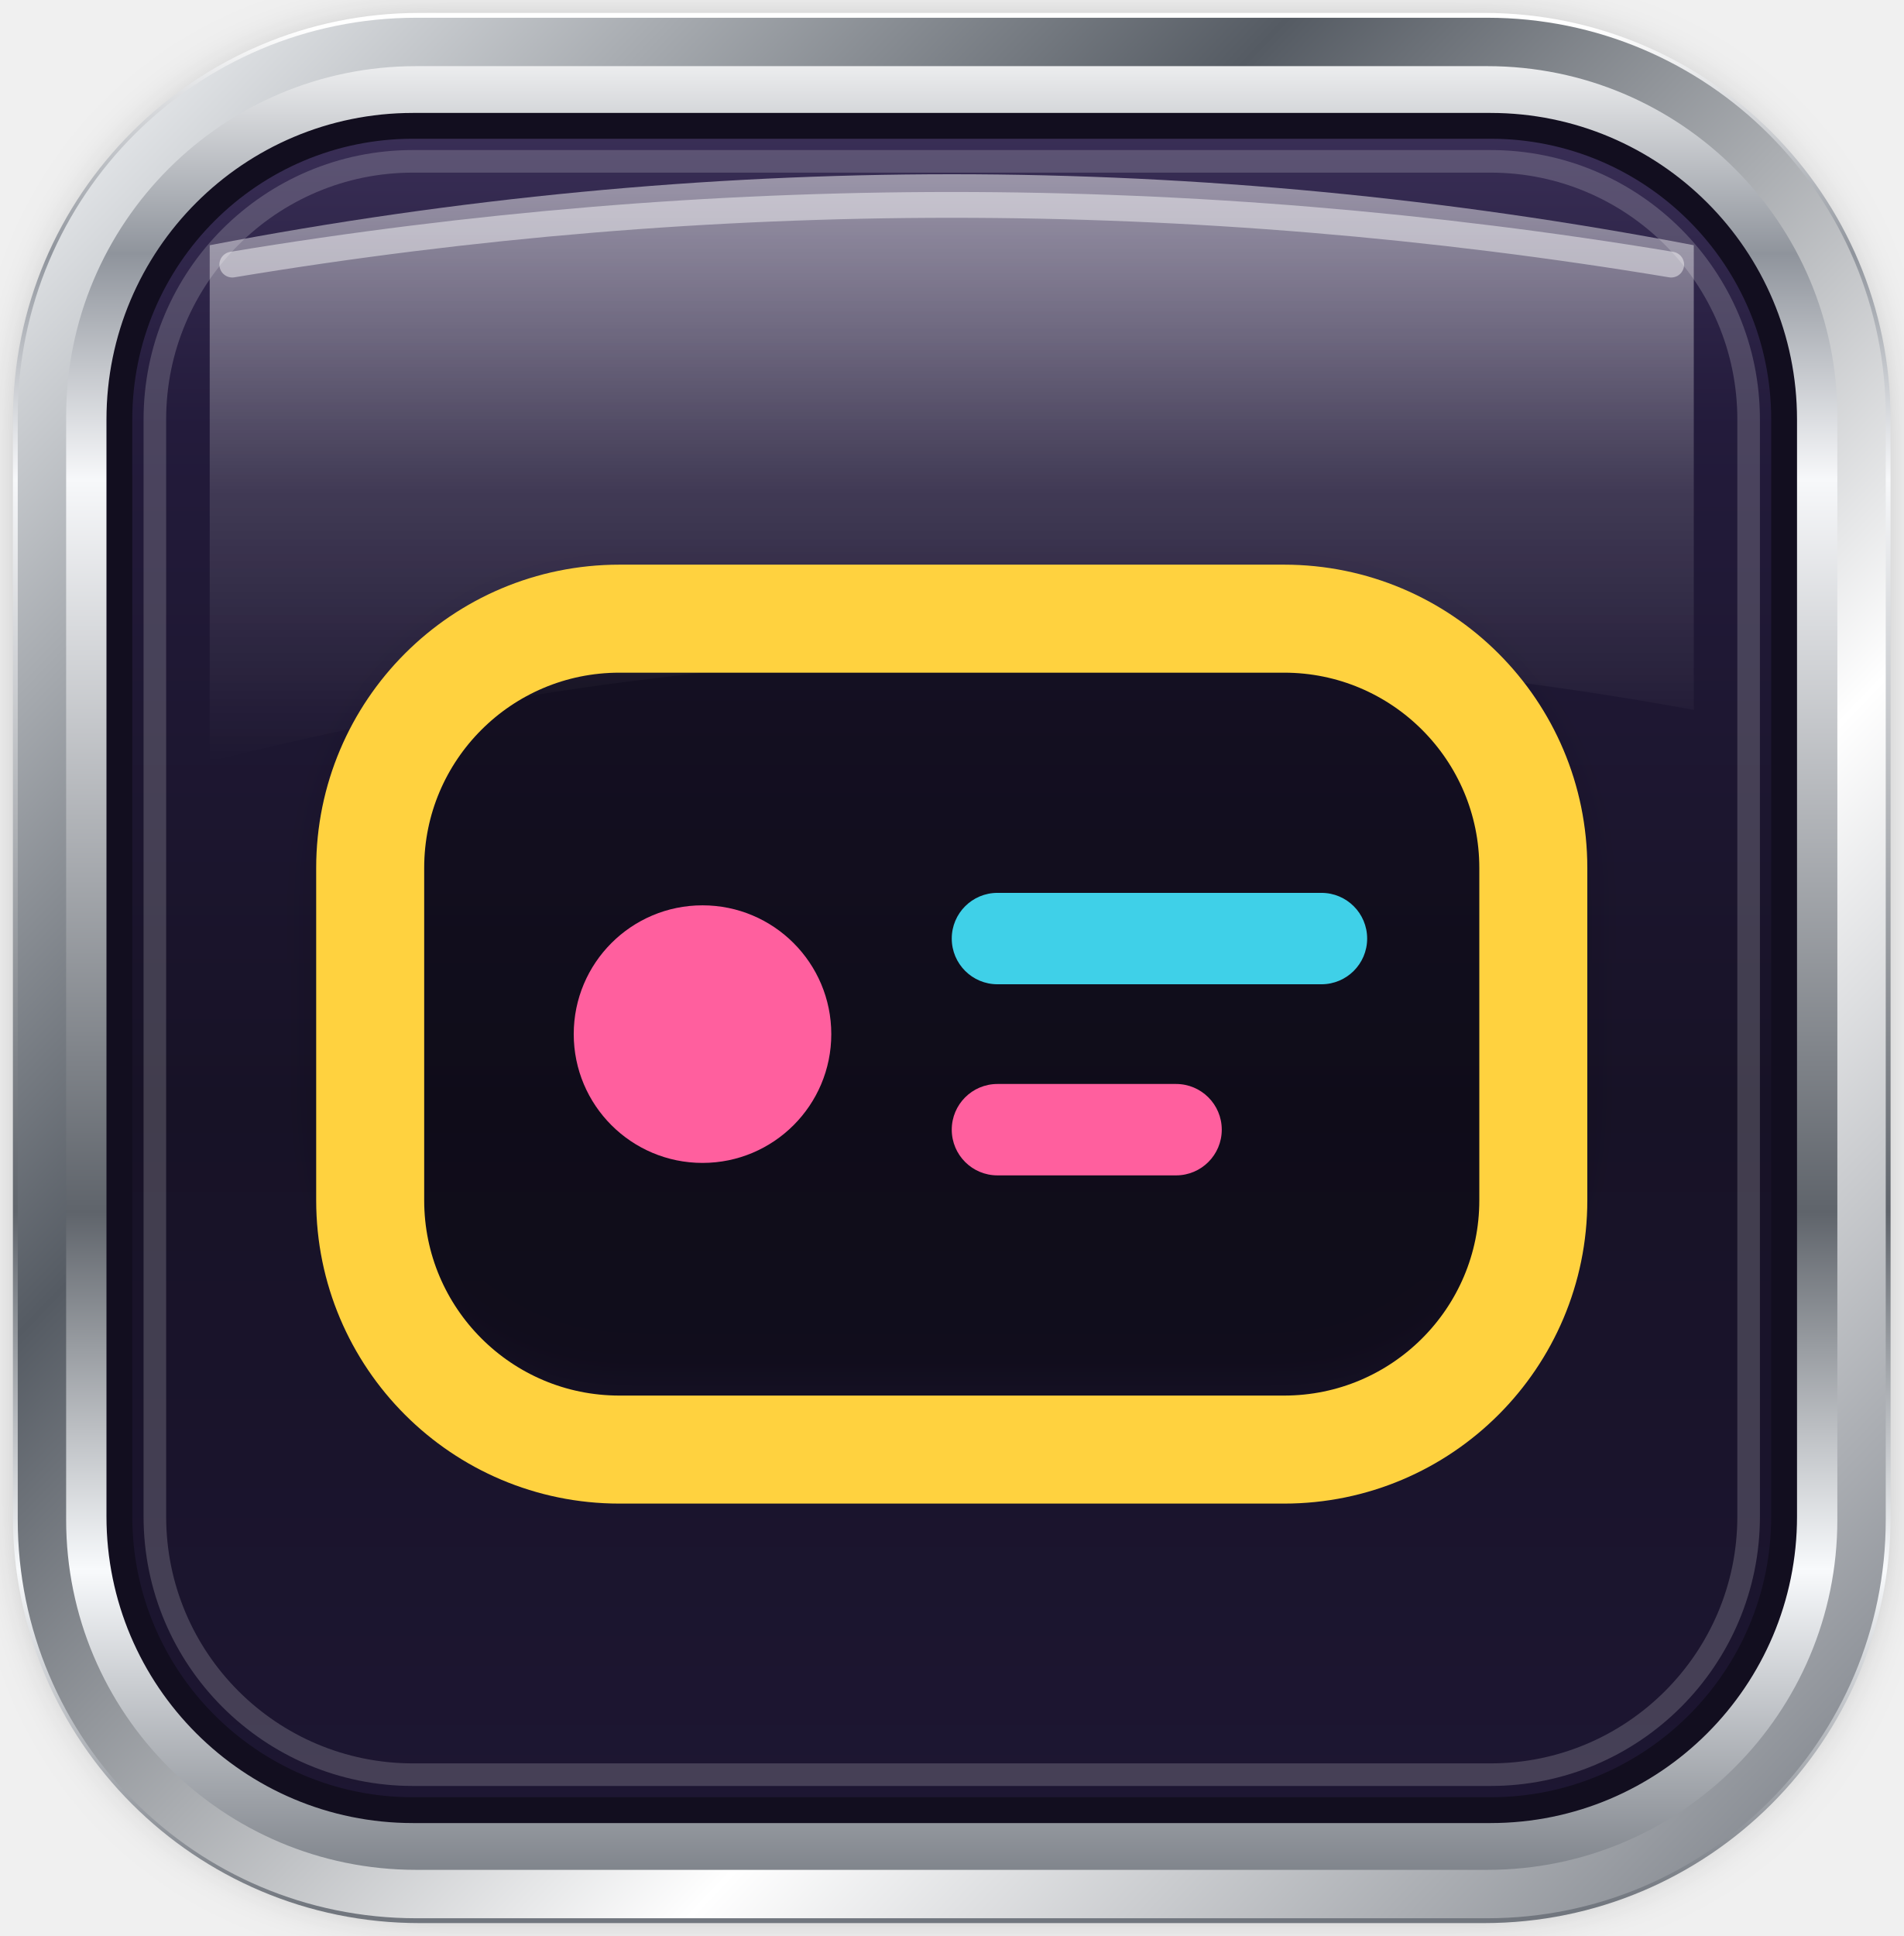
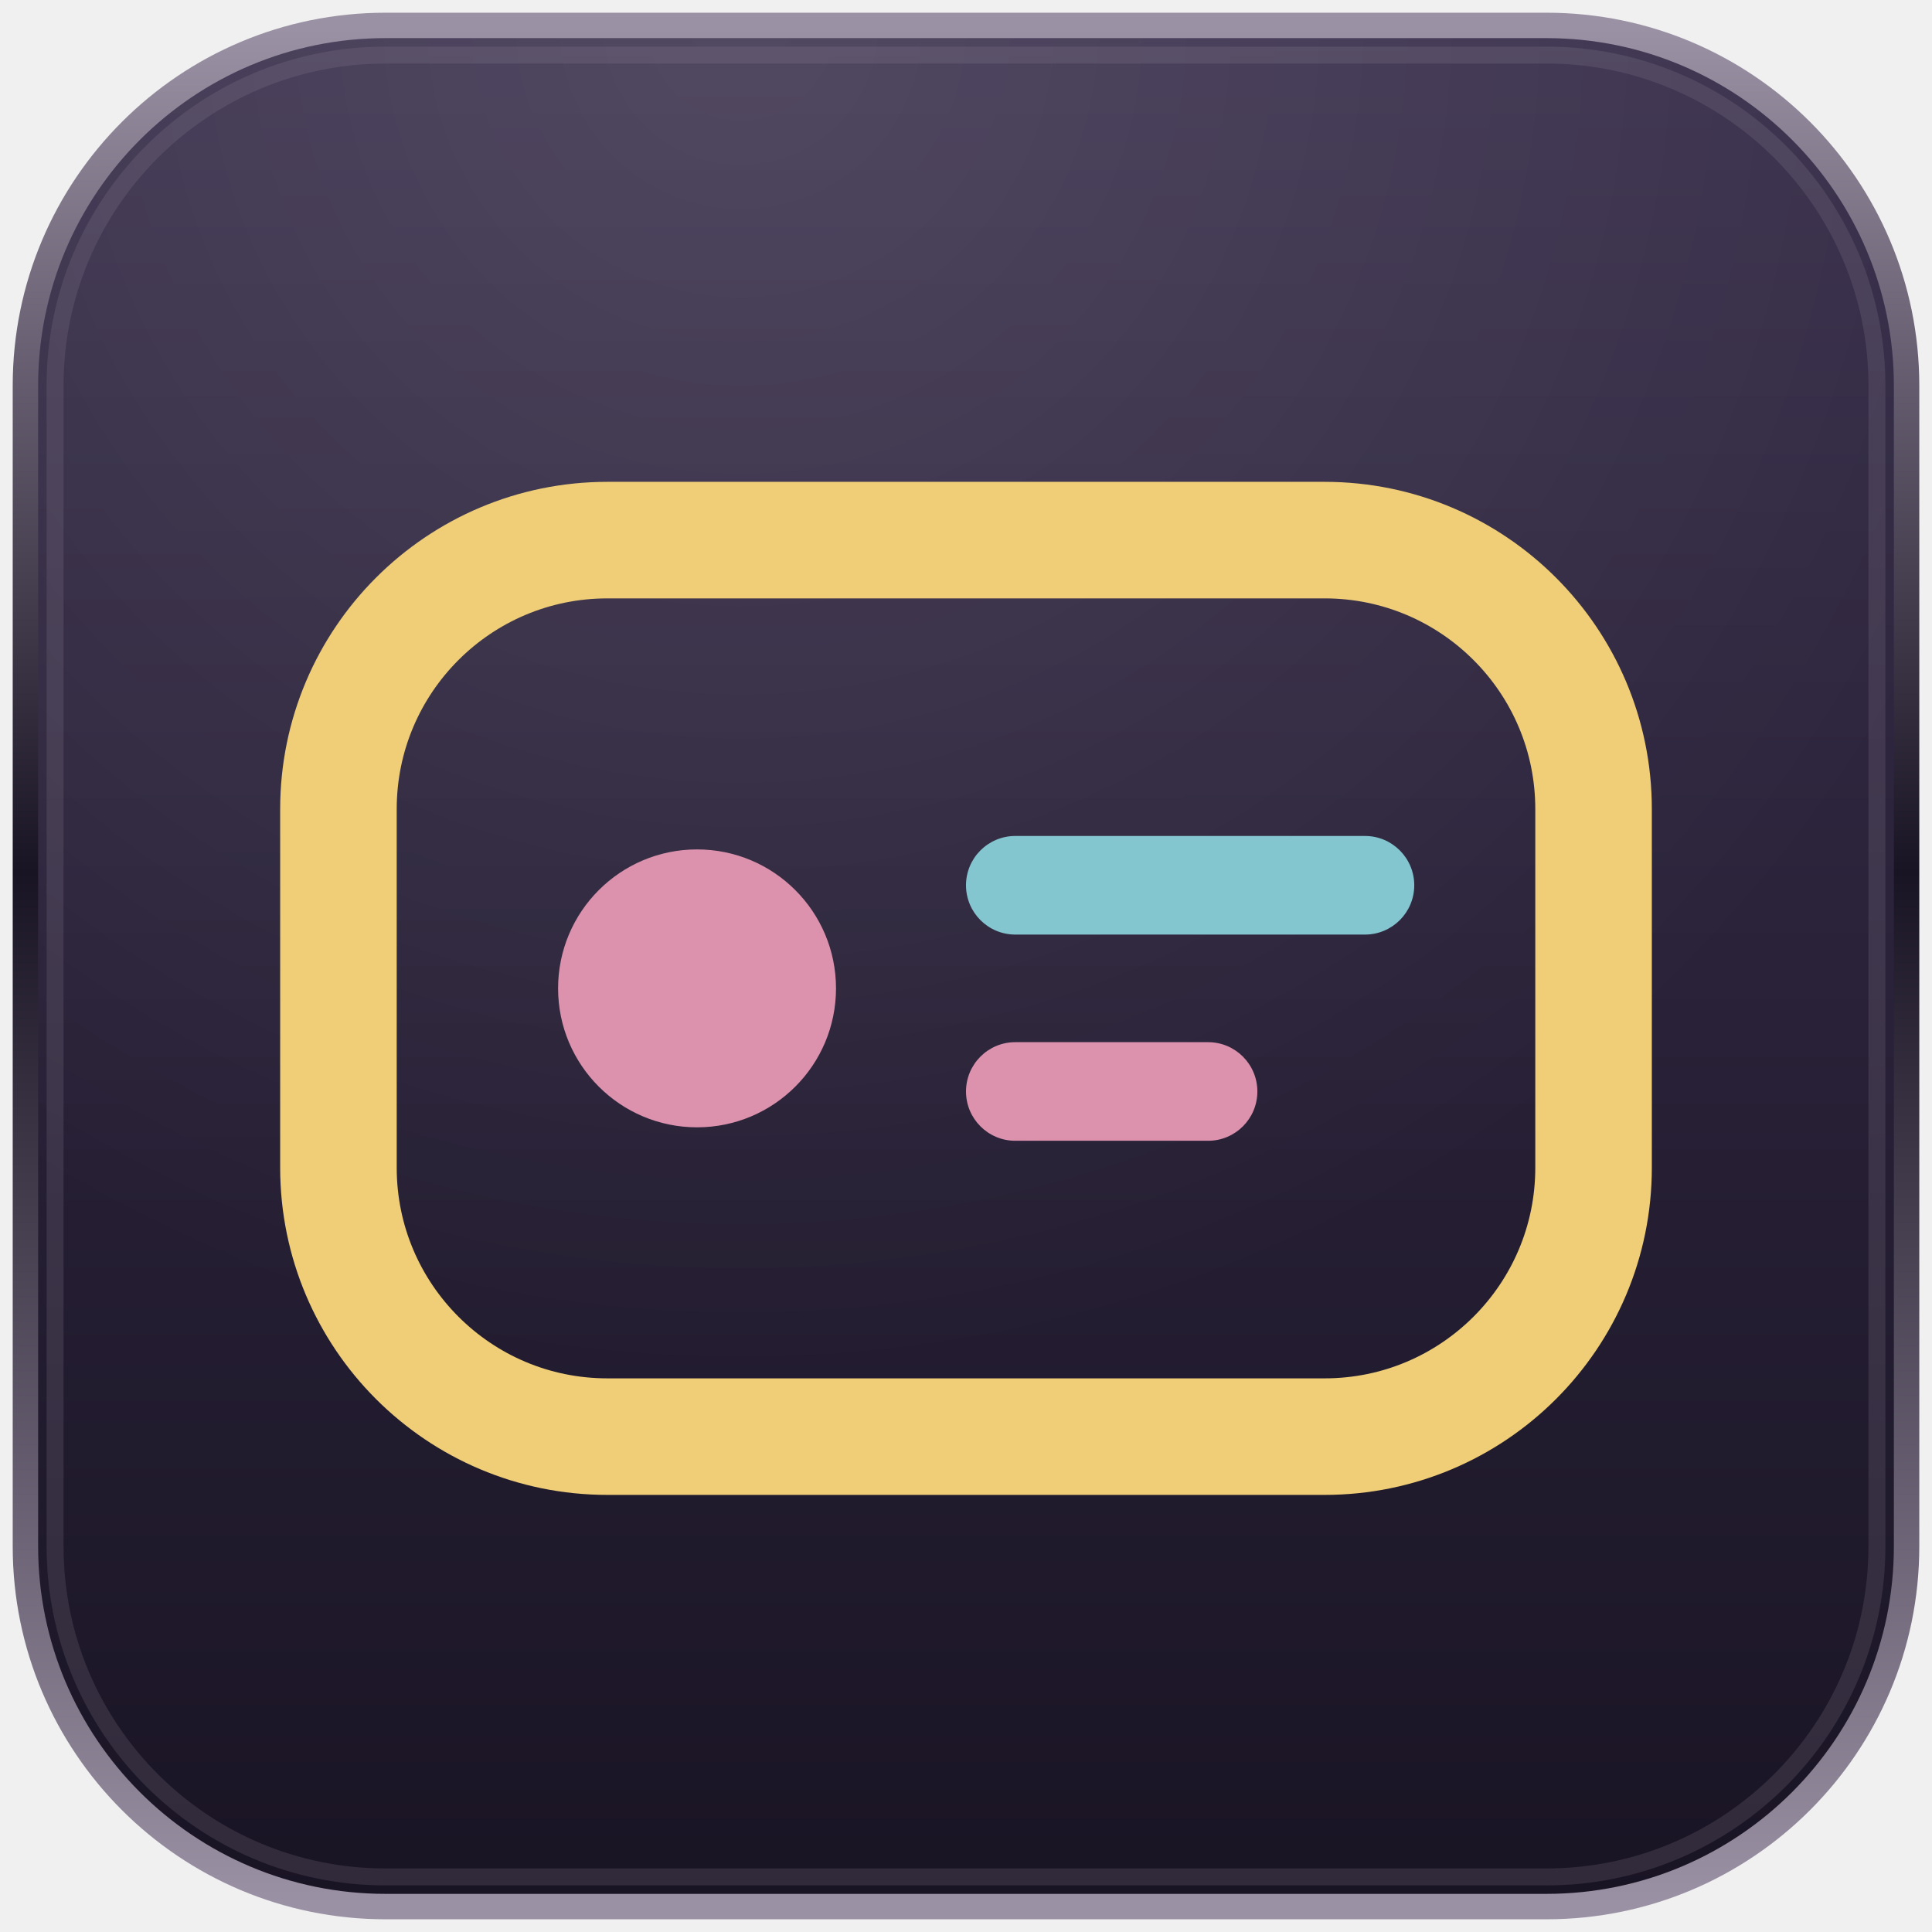
- <svg xmlns="http://www.w3.org/2000/svg" width="590" height="600" viewBox="0 0 590 600">
+ <svg xmlns="http://www.w3.org/2000/svg" width="114" height="114" viewBox="0 0 114 114">
  <defs>
-     <linearGradient id="outer-chrome" x1="0" y1="0" x2="0" y2="1">
-       <stop offset="0" stop-color="#ffffff" />
-       <stop offset="0.12" stop-color="#8f949c" />
-       <stop offset="0.24" stop-color="#f7f8fa" />
-       <stop offset="0.63" stop-color="#5f646b" />
-       <stop offset="0.82" stop-color="#f8fafc" />
-       <stop offset="1" stop-color="#71767e" />
+     <linearGradient id="base" x2="0" y2="1">
+       <stop stop-color="#3a304d" />
+       <stop offset="1" stop-color="#191424" />
    </linearGradient>
-     <linearGradient id="outer-rim" x1="0" y1="0" x2="1" y2="1">
-       <stop offset="0" stop-color="#f8fafc" />
-       <stop offset="0.34" stop-color="#555b63" />
-       <stop offset="0.68" stop-color="#ffffff" />
-       <stop offset="1" stop-color="#767b83" />
+     <radialGradient id="light" cx=".38" cy="0" r=".9">
+       <stop stop-color="#fff" stop-opacity="0.12" />
+       <stop offset=".8" stop-color="#fff" stop-opacity="0" />
+     </radialGradient>
+     <linearGradient id="edge" x2="0" y2="1">
+       <stop stop-color="#9b91a4" />
+       <stop offset=".45" stop-color="#191424" />
+       <stop offset="1" stop-color="#9b91a4" />
    </linearGradient>
-     <linearGradient id="enamel" x1="0" y1="0" x2="0" y2="1">
-       <stop offset="0" stop-color="#3a2f57" />
-       <stop offset="0.18" stop-color="#231b3b" />
-       <stop offset="0.58" stop-color="#171226" />
-       <stop offset="1" stop-color="#1d1632" />
-     </linearGradient>
-     <linearGradient id="glass" x1="0" y1="0" x2="0" y2="1">
-       <stop offset="0" stop-color="#ffffff" stop-opacity="0.5" />
-       <stop offset="0.54" stop-color="#ffffff" stop-opacity="0.14" />
-       <stop offset="1" stop-color="#ffffff" stop-opacity="0" />
-     </linearGradient>
-     <filter id="soft-shadow" x="-20%" y="-20%" width="140%" height="150%">
-       <feGaussianBlur stdDeviation="9" />
-     </filter>
  </defs>
-   <rect x="13" y="13" width="564" height="574" rx="119" fill="#000000" opacity="0.55" filter="url(#soft-shadow)" />
-   <rect x="4" y="4" width="582" height="592" rx="126" fill="url(#outer-chrome)" />
-   <rect x="13" y="13" width="564" height="574" rx="116" fill="none" stroke="url(#outer-rim)" stroke-width="15" />
-   <rect x="37" y="39" width="516" height="522" rx="91" fill="url(#enamel)" stroke="#120e1f" stroke-width="8" />
-   <rect x="48" y="50" width="494" height="500" rx="80" fill="none" stroke="#ffffff" stroke-opacity="0.18" stroke-width="7" />
-   <path d="M65 76 Q295 32 525 76 L525 220 Q295 178 65 236 Z" fill="url(#glass)" />
-   <path d="M72 82 Q295 45 518 82" fill="none" stroke="#ffffff" stroke-opacity="0.45" stroke-width="8" stroke-linecap="round" />
-   <rect x="105" y="187" width="380" height="246" rx="88" fill="#000000" opacity="0.34" filter="url(#soft-shadow)" />
-   <g data-brand-source="site/assets/favicon.svg" transform="translate(88.99 114.48) scale(12.8758)">
-     <rect x="2" y="6" width="28" height="20" rx="6" fill="none" stroke="#ffd23f" stroke-width="2.6" stroke-linejoin="round" />
-     <circle cx="10" cy="16" r="3.1" fill="#ff5f9e" />
-     <rect x="16" y="12.6" width="10" height="2.2" rx="1.1" fill="#3fd0e8" />
-     <rect x="16" y="17.2" width="6.5" height="2.2" rx="1.1" fill="#ff5f9e" />
+   <rect x=".75" y=".75" width="112.5" height="112.5" rx="22" fill="url(#edge)" />
+   <rect x="2.25" y="2.25" width="109.5" height="109.5" rx="20.5" fill="url(#base)" />
+   <rect x="2.25" y="2.25" width="109.5" height="109.5" rx="20.5" fill="url(#light)" />
+   <rect x="3.25" y="3.25" width="107.5" height="107.5" rx="19.5" fill="none" stroke="#9b91a4" stroke-opacity=".18" />
+   <g transform="translate(14.68 16) scale(2.645)">
+     <rect x="2" y="6" width="28" height="20" rx="6" fill="none" stroke="#efce77" stroke-width="2.6" stroke-linejoin="round" />
+     <circle cx="10" cy="16" r="3.1" fill="#dc91ad" />
+     <rect x="16" y="12.6" width="10" height="2.2" rx="1.1" fill="#83c6d0" />
+     <rect x="16" y="17.2" width="6.5" height="2.2" rx="1.1" fill="#dc91ad" />
  </g>
</svg>
